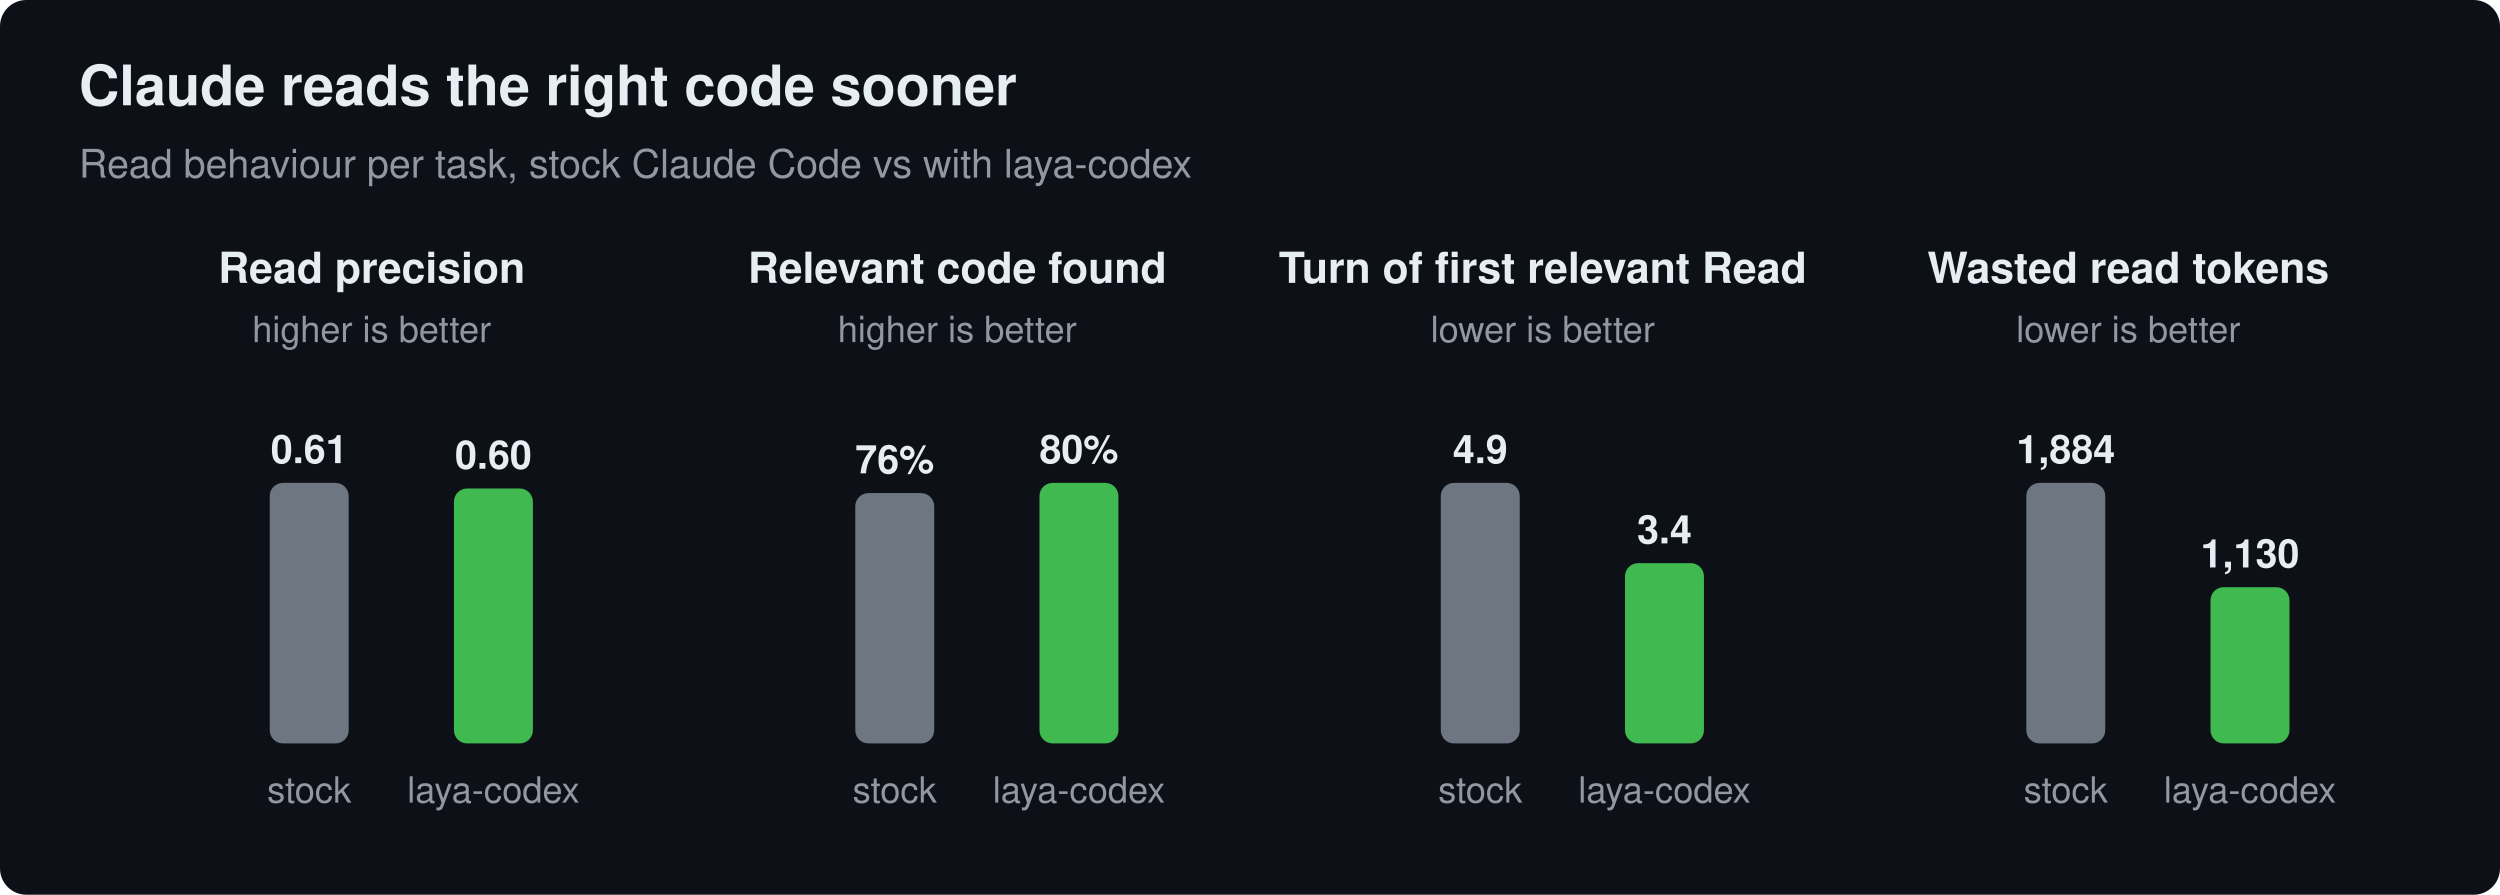
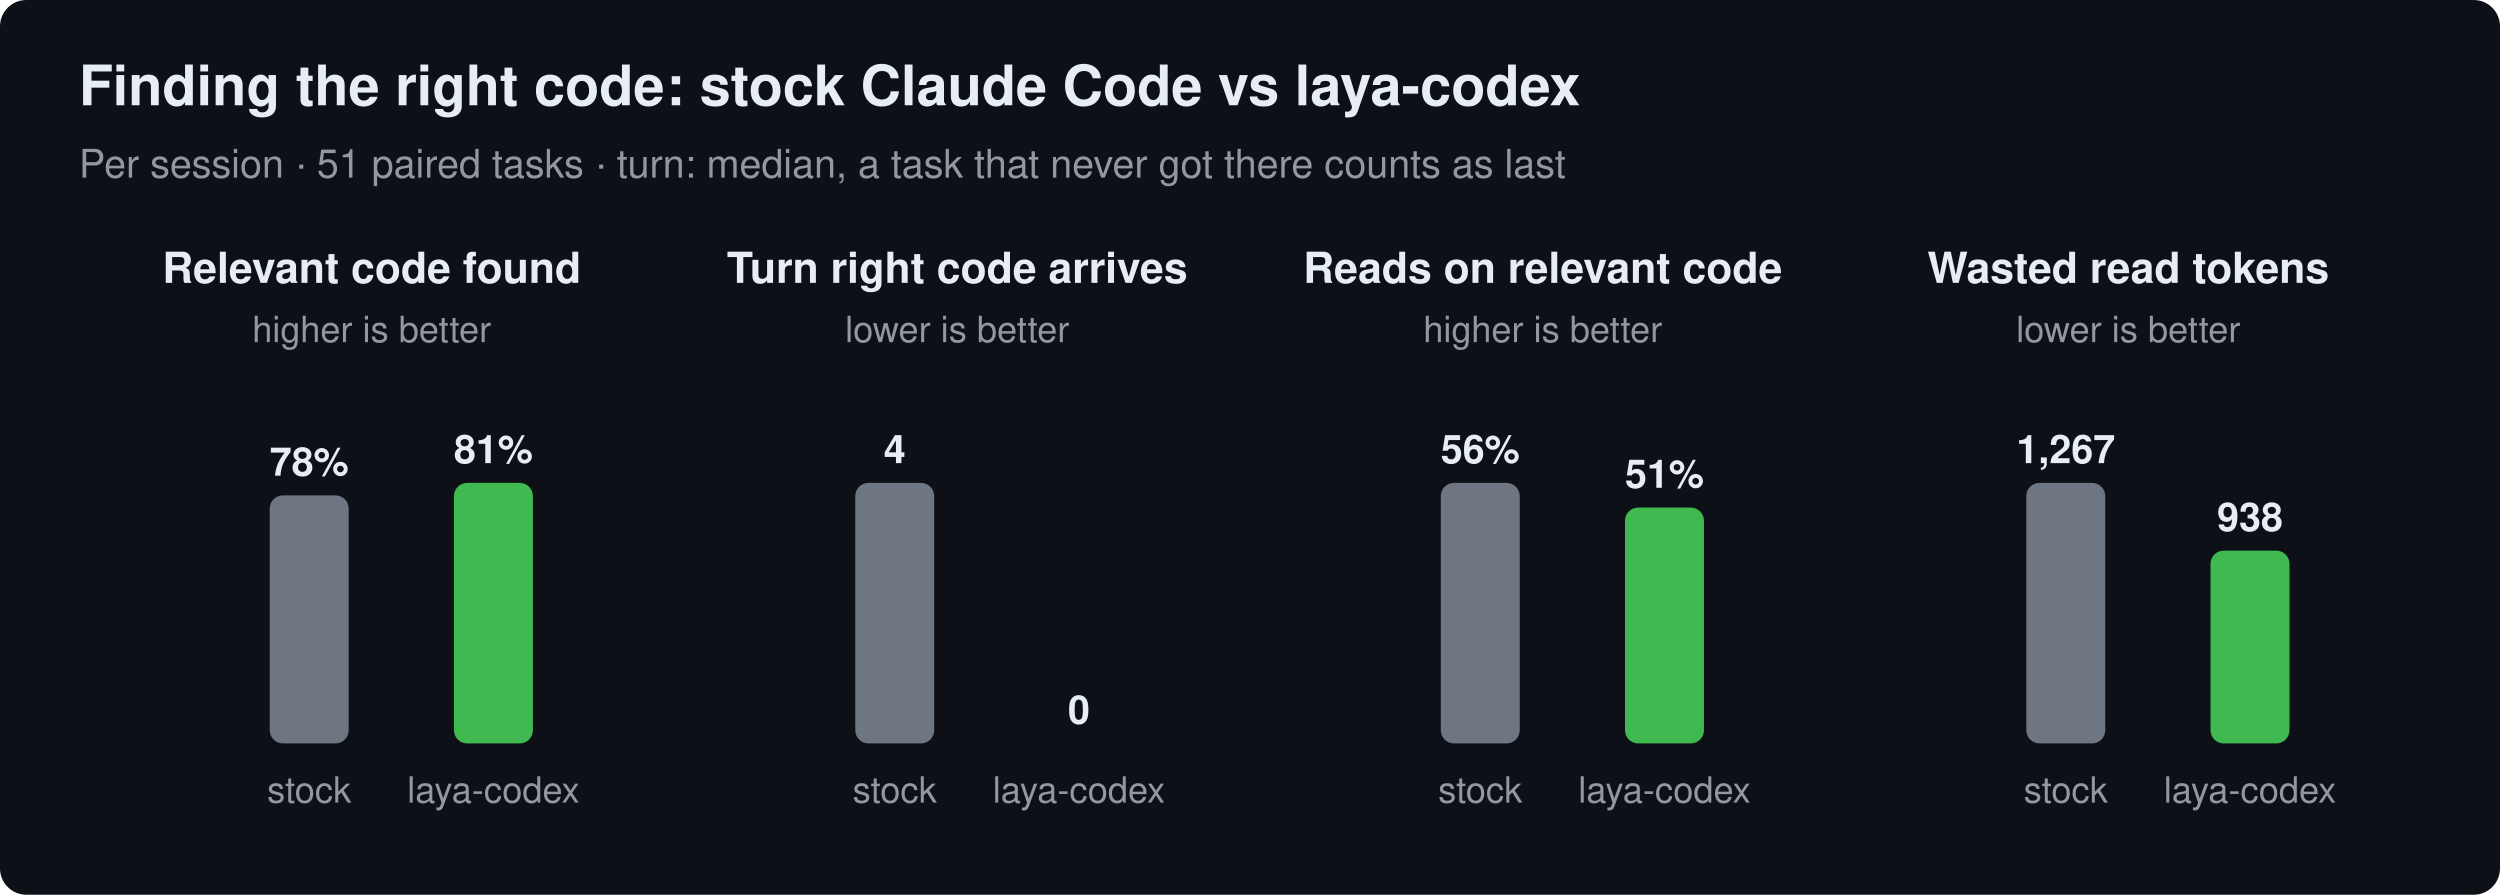
<svg xmlns="http://www.w3.org/2000/svg" width="760" height="272" viewBox="0 0 760 272" role="img" aria-label="laya-codex benchmark: read behaviour">
  <rect width="760" height="272" rx="8" fill="#0d1117" />
-   <text x="24.0" y="32.0" font-family="-apple-system,BlinkMacSystemFont,'Segoe UI',Helvetica,Arial,sans-serif" font-size="17" fill="#e6edf3" text-anchor="start" font-weight="600">Claude reads the right code sooner</text>
-   <text x="24.0" y="54.0" font-family="-apple-system,BlinkMacSystemFont,'Segoe UI',Helvetica,Arial,sans-serif" font-size="12" fill="#9198a1" text-anchor="start" font-weight="normal">Read behaviour per task, stock Claude Code vs with laya-codex</text>
-   <text x="113.0" y="86.0" font-family="-apple-system,BlinkMacSystemFont,'Segoe UI',Helvetica,Arial,sans-serif" font-size="13" fill="#e6edf3" text-anchor="middle" font-weight="600">Read precision</text>
+   <text x="24.0" y="32.0" font-family="-apple-system,BlinkMacSystemFont,'Segoe UI',Helvetica,Arial,sans-serif" font-size="17" fill="#e6edf3" text-anchor="start" font-weight="600">Finding the right code: stock Claude Code vs laya-codex</text>
+   <text x="24.0" y="54.0" font-family="-apple-system,BlinkMacSystemFont,'Segoe UI',Helvetica,Arial,sans-serif" font-size="12" fill="#9198a1" text-anchor="start" font-weight="normal">Per session · 51 paired tasks · turn: median, a task that never got there counts as last</text>
+   <text x="113.0" y="86.0" font-family="-apple-system,BlinkMacSystemFont,'Segoe UI',Helvetica,Arial,sans-serif" font-size="13" fill="#e6edf3" text-anchor="middle" font-weight="600">Relevant code found</text>
  <text x="113.0" y="104.0" font-family="-apple-system,BlinkMacSystemFont,'Segoe UI',Helvetica,Arial,sans-serif" font-size="11" fill="#9198a1" text-anchor="middle" font-weight="normal">higher is better</text>
-   <rect x="82.0" y="146.8" width="24" height="79.2" rx="4" fill="#6e7681" />
-   <text x="94.0" y="140.8" font-family="-apple-system,BlinkMacSystemFont,'Segoe UI',Helvetica,Arial,sans-serif" font-size="12" fill="#e6edf3" text-anchor="middle" font-weight="600">0.61</text>
+   <rect x="82.0" y="150.6" width="24" height="75.4" rx="4" fill="#6e7681" />
+   <text x="94.0" y="144.6" font-family="-apple-system,BlinkMacSystemFont,'Segoe UI',Helvetica,Arial,sans-serif" font-size="12" fill="#e6edf3" text-anchor="middle" font-weight="600">78%</text>
  <text x="94.0" y="244.0" font-family="-apple-system,BlinkMacSystemFont,'Segoe UI',Helvetica,Arial,sans-serif" font-size="11" fill="#9198a1" text-anchor="middle" font-weight="normal">stock</text>
-   <rect x="138.0" y="148.5" width="24" height="77.5" rx="4" fill="#3fb950" />
-   <text x="150.0" y="142.5" font-family="-apple-system,BlinkMacSystemFont,'Segoe UI',Helvetica,Arial,sans-serif" font-size="12" fill="#e6edf3" text-anchor="middle" font-weight="600">0.60</text>
+   <rect x="138.0" y="146.8" width="24" height="79.2" rx="4" fill="#3fb950" />
+   <text x="150.0" y="140.8" font-family="-apple-system,BlinkMacSystemFont,'Segoe UI',Helvetica,Arial,sans-serif" font-size="12" fill="#e6edf3" text-anchor="middle" font-weight="600">81%</text>
  <text x="150.0" y="244.0" font-family="-apple-system,BlinkMacSystemFont,'Segoe UI',Helvetica,Arial,sans-serif" font-size="11" fill="#9198a1" text-anchor="middle" font-weight="normal">laya-codex</text>
-   <text x="291.0" y="86.0" font-family="-apple-system,BlinkMacSystemFont,'Segoe UI',Helvetica,Arial,sans-serif" font-size="13" fill="#e6edf3" text-anchor="middle" font-weight="600">Relevant code found</text>
-   <text x="291.0" y="104.0" font-family="-apple-system,BlinkMacSystemFont,'Segoe UI',Helvetica,Arial,sans-serif" font-size="11" fill="#9198a1" text-anchor="middle" font-weight="normal">higher is better</text>
-   <rect x="260.0" y="149.9" width="24" height="76.1" rx="4" fill="#6e7681" />
-   <text x="272.0" y="143.9" font-family="-apple-system,BlinkMacSystemFont,'Segoe UI',Helvetica,Arial,sans-serif" font-size="12" fill="#e6edf3" text-anchor="middle" font-weight="600">76%</text>
+   <text x="291.0" y="86.0" font-family="-apple-system,BlinkMacSystemFont,'Segoe UI',Helvetica,Arial,sans-serif" font-size="13" fill="#e6edf3" text-anchor="middle" font-weight="600">Turn right code arrives</text>
+   <text x="291.0" y="104.0" font-family="-apple-system,BlinkMacSystemFont,'Segoe UI',Helvetica,Arial,sans-serif" font-size="11" fill="#9198a1" text-anchor="middle" font-weight="normal">lower is better</text>
+   <rect x="260.0" y="146.8" width="24" height="79.2" rx="4" fill="#6e7681" />
+   <text x="272.0" y="140.8" font-family="-apple-system,BlinkMacSystemFont,'Segoe UI',Helvetica,Arial,sans-serif" font-size="12" fill="#e6edf3" text-anchor="middle" font-weight="600">4</text>
  <text x="272.0" y="244.0" font-family="-apple-system,BlinkMacSystemFont,'Segoe UI',Helvetica,Arial,sans-serif" font-size="11" fill="#9198a1" text-anchor="middle" font-weight="normal">stock</text>
-   <rect x="316.0" y="146.8" width="24" height="79.2" rx="4" fill="#3fb950" />
-   <text x="328.0" y="140.8" font-family="-apple-system,BlinkMacSystemFont,'Segoe UI',Helvetica,Arial,sans-serif" font-size="12" fill="#e6edf3" text-anchor="middle" font-weight="600">80%</text>
+   <rect x="316.0" y="226.0" width="24" height="0.0" rx="4" fill="#3fb950" />
+   <text x="328.0" y="220.0" font-family="-apple-system,BlinkMacSystemFont,'Segoe UI',Helvetica,Arial,sans-serif" font-size="12" fill="#e6edf3" text-anchor="middle" font-weight="600">0</text>
  <text x="328.0" y="244.0" font-family="-apple-system,BlinkMacSystemFont,'Segoe UI',Helvetica,Arial,sans-serif" font-size="11" fill="#9198a1" text-anchor="middle" font-weight="normal">laya-codex</text>
-   <text x="469.0" y="86.0" font-family="-apple-system,BlinkMacSystemFont,'Segoe UI',Helvetica,Arial,sans-serif" font-size="13" fill="#e6edf3" text-anchor="middle" font-weight="600">Turn of first relevant Read</text>
-   <text x="469.0" y="104.0" font-family="-apple-system,BlinkMacSystemFont,'Segoe UI',Helvetica,Arial,sans-serif" font-size="11" fill="#9198a1" text-anchor="middle" font-weight="normal">lower is better</text>
+   <text x="469.0" y="86.0" font-family="-apple-system,BlinkMacSystemFont,'Segoe UI',Helvetica,Arial,sans-serif" font-size="13" fill="#e6edf3" text-anchor="middle" font-weight="600">Reads on relevant code</text>
+   <text x="469.0" y="104.0" font-family="-apple-system,BlinkMacSystemFont,'Segoe UI',Helvetica,Arial,sans-serif" font-size="11" fill="#9198a1" text-anchor="middle" font-weight="normal">higher is better</text>
  <rect x="438.0" y="146.8" width="24" height="79.2" rx="4" fill="#6e7681" />
-   <text x="450.0" y="140.8" font-family="-apple-system,BlinkMacSystemFont,'Segoe UI',Helvetica,Arial,sans-serif" font-size="12" fill="#e6edf3" text-anchor="middle" font-weight="600">4.9</text>
+   <text x="450.0" y="140.8" font-family="-apple-system,BlinkMacSystemFont,'Segoe UI',Helvetica,Arial,sans-serif" font-size="12" fill="#e6edf3" text-anchor="middle" font-weight="600">56%</text>
  <text x="450.0" y="244.0" font-family="-apple-system,BlinkMacSystemFont,'Segoe UI',Helvetica,Arial,sans-serif" font-size="11" fill="#9198a1" text-anchor="middle" font-weight="normal">stock</text>
-   <rect x="494.0" y="171.2" width="24" height="54.8" rx="4" fill="#3fb950" />
-   <text x="506.0" y="165.2" font-family="-apple-system,BlinkMacSystemFont,'Segoe UI',Helvetica,Arial,sans-serif" font-size="12" fill="#e6edf3" text-anchor="middle" font-weight="600">3.4</text>
+   <rect x="494.0" y="154.3" width="24" height="71.7" rx="4" fill="#3fb950" />
+   <text x="506.0" y="148.3" font-family="-apple-system,BlinkMacSystemFont,'Segoe UI',Helvetica,Arial,sans-serif" font-size="12" fill="#e6edf3" text-anchor="middle" font-weight="600">51%</text>
  <text x="506.0" y="244.0" font-family="-apple-system,BlinkMacSystemFont,'Segoe UI',Helvetica,Arial,sans-serif" font-size="11" fill="#9198a1" text-anchor="middle" font-weight="normal">laya-codex</text>
  <text x="647.0" y="86.0" font-family="-apple-system,BlinkMacSystemFont,'Segoe UI',Helvetica,Arial,sans-serif" font-size="13" fill="#e6edf3" text-anchor="middle" font-weight="600">Wasted read tokens</text>
  <text x="647.0" y="104.0" font-family="-apple-system,BlinkMacSystemFont,'Segoe UI',Helvetica,Arial,sans-serif" font-size="11" fill="#9198a1" text-anchor="middle" font-weight="normal">lower is better</text>
  <rect x="616.0" y="146.8" width="24" height="79.2" rx="4" fill="#6e7681" />
-   <text x="628.0" y="140.8" font-family="-apple-system,BlinkMacSystemFont,'Segoe UI',Helvetica,Arial,sans-serif" font-size="12" fill="#e6edf3" text-anchor="middle" font-weight="600">1,884</text>
+   <text x="628.0" y="140.8" font-family="-apple-system,BlinkMacSystemFont,'Segoe UI',Helvetica,Arial,sans-serif" font-size="12" fill="#e6edf3" text-anchor="middle" font-weight="600">1,267</text>
  <text x="628.0" y="244.0" font-family="-apple-system,BlinkMacSystemFont,'Segoe UI',Helvetica,Arial,sans-serif" font-size="11" fill="#9198a1" text-anchor="middle" font-weight="normal">stock</text>
-   <rect x="672.0" y="178.5" width="24" height="47.5" rx="4" fill="#3fb950" />
-   <text x="684.0" y="172.5" font-family="-apple-system,BlinkMacSystemFont,'Segoe UI',Helvetica,Arial,sans-serif" font-size="12" fill="#e6edf3" text-anchor="middle" font-weight="600">1,130</text>
+   <rect x="672.0" y="167.4" width="24" height="58.6" rx="4" fill="#3fb950" />
+   <text x="684.0" y="161.4" font-family="-apple-system,BlinkMacSystemFont,'Segoe UI',Helvetica,Arial,sans-serif" font-size="12" fill="#e6edf3" text-anchor="middle" font-weight="600">938</text>
  <text x="684.0" y="244.0" font-family="-apple-system,BlinkMacSystemFont,'Segoe UI',Helvetica,Arial,sans-serif" font-size="11" fill="#9198a1" text-anchor="middle" font-weight="normal">laya-codex</text>
</svg>
